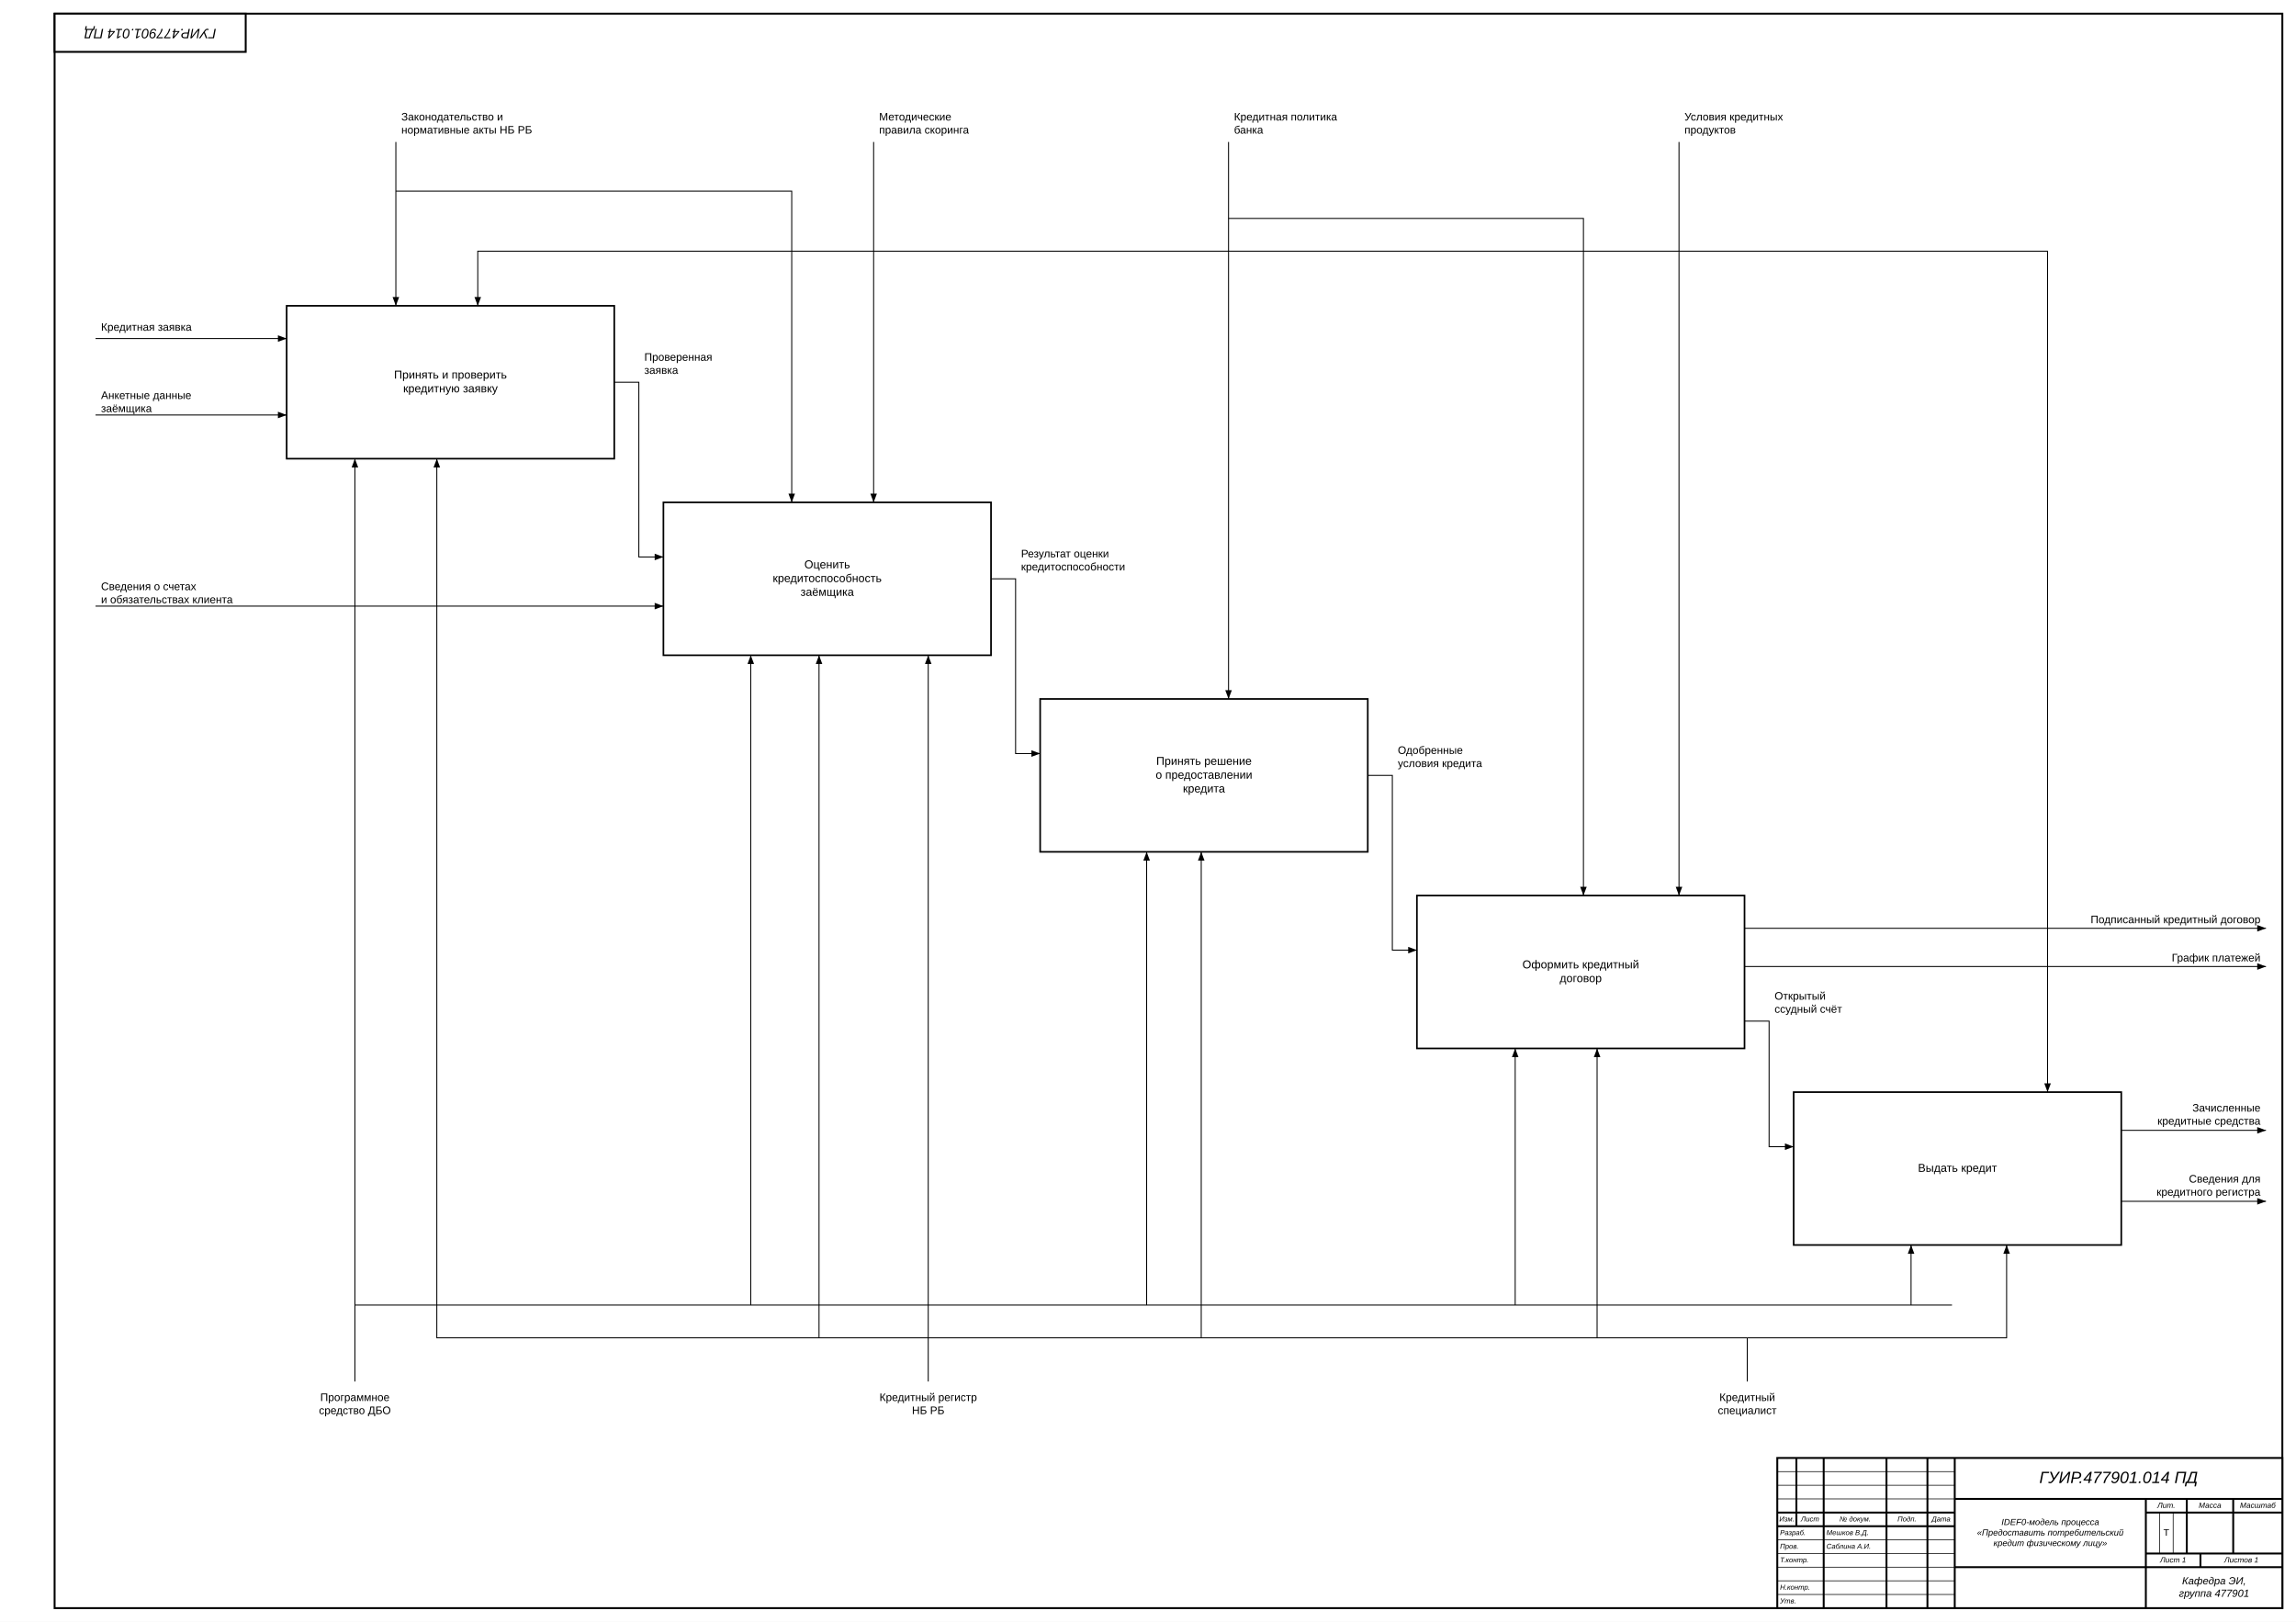
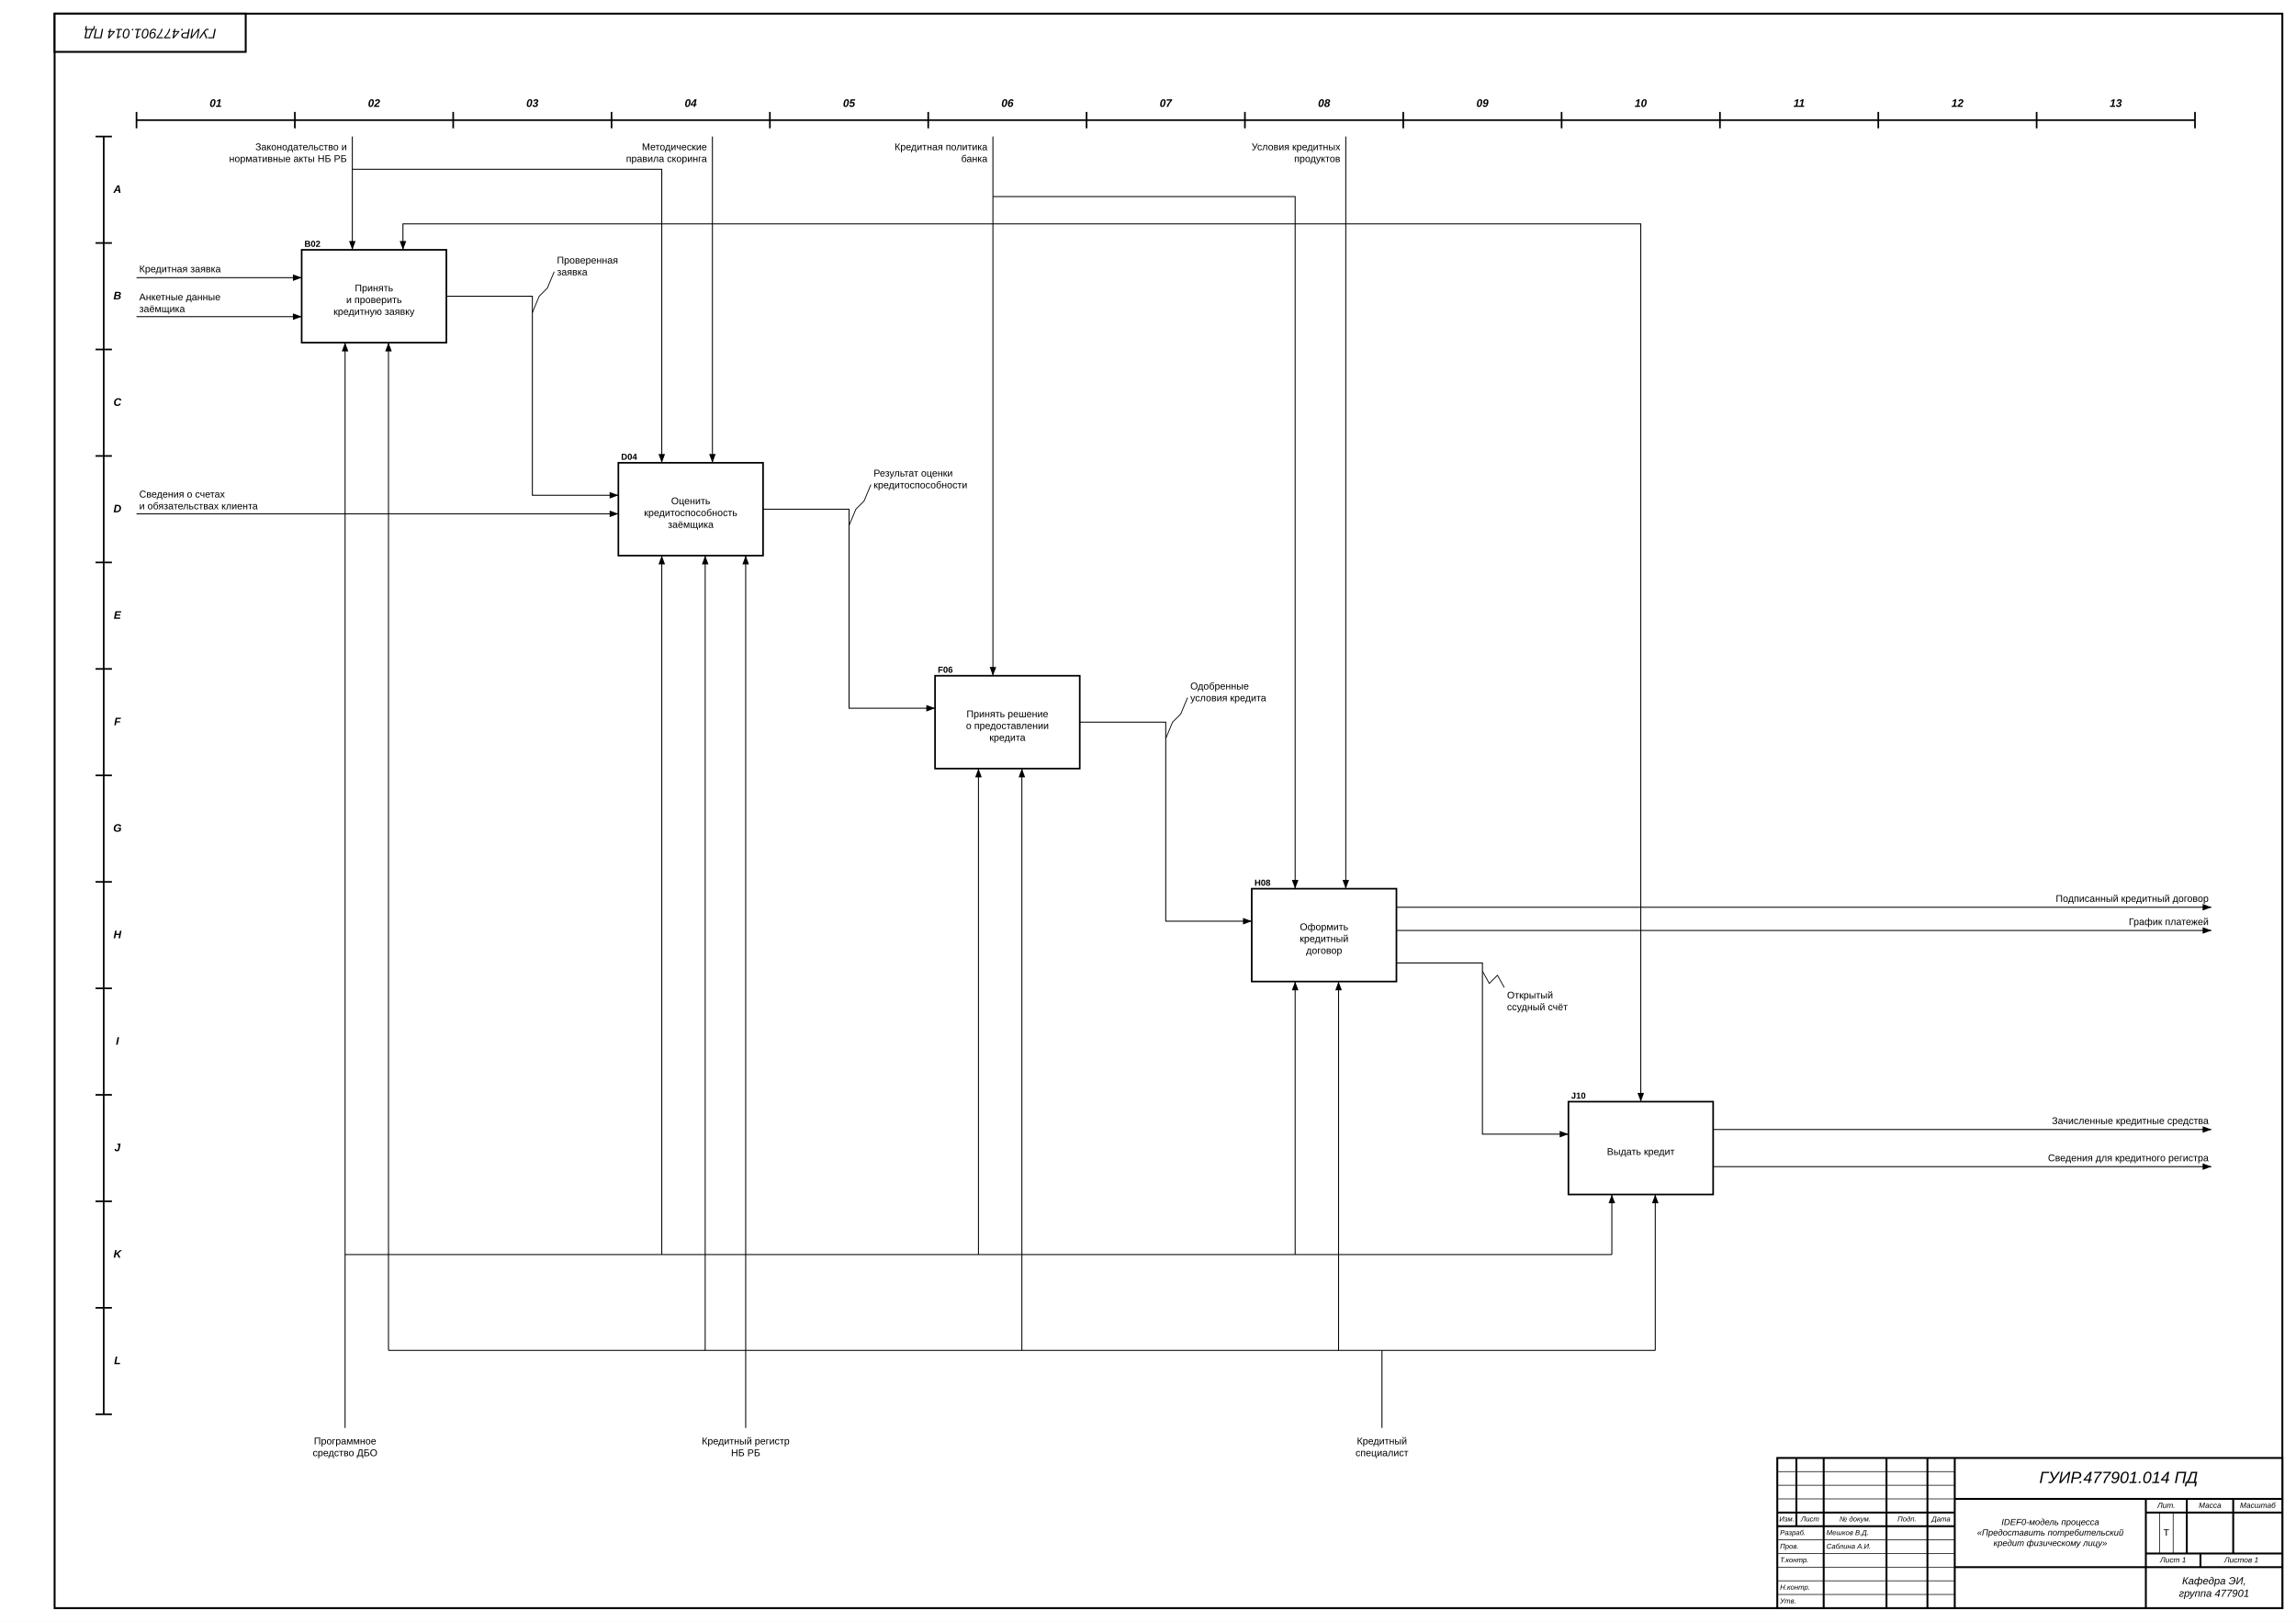
<svg xmlns="http://www.w3.org/2000/svg" width="841mm" height="594mm" viewBox="0 0 841 594" font-family="Arial, Liberation Sans, sans-serif">
  <rect width="841" height="594" fill="#fff" />
  <rect x="20.00" y="5.00" width="816.00" height="584.00" rx="0" fill="#fff" stroke="#000" stroke-width="0.7" />
  <rect x="20.00" y="5.00" width="70.00" height="14.00" rx="0" fill="#fff" stroke="#000" stroke-width="0.7" />
  <text x="55.00" y="12.00" font-size="5" text-anchor="middle" dominant-baseline="middle" font-style="italic" transform="rotate(180 55 12)">ГУИР.477901.014 ПД</text>
  <rect x="651.00" y="534.00" width="185.00" height="55.00" rx="0" fill="#fff" stroke="#000" stroke-width="0.7" />
  <path d="M651.00,539.00 L716.00,539.00" fill="none" stroke="#000" stroke-width="0.25" />
  <path d="M651.00,544.00 L716.00,544.00" fill="none" stroke="#000" stroke-width="0.25" />
  <path d="M651.00,549.00 L716.00,549.00" fill="none" stroke="#000" stroke-width="0.25" />
  <path d="M651.00,554.00 L716.00,554.00" fill="none" stroke="#000" stroke-width="0.7" />
  <path d="M651.00,559.00 L716.00,559.00" fill="none" stroke="#000" stroke-width="0.7" />
  <path d="M651.00,564.00 L716.00,564.00" fill="none" stroke="#000" stroke-width="0.25" />
  <path d="M651.00,569.00 L716.00,569.00" fill="none" stroke="#000" stroke-width="0.25" />
  <path d="M651.00,574.00 L716.00,574.00" fill="none" stroke="#000" stroke-width="0.25" />
  <path d="M651.00,579.00 L716.00,579.00" fill="none" stroke="#000" stroke-width="0.25" />
  <path d="M651.00,584.00 L716.00,584.00" fill="none" stroke="#000" stroke-width="0.25" />
  <path d="M658.00,534.00 L658.00,559.00" fill="none" stroke="#000" stroke-width="0.7" />
  <path d="M668.00,534.00 L668.00,589.00" fill="none" stroke="#000" stroke-width="0.7" />
  <path d="M691.00,534.00 L691.00,589.00" fill="none" stroke="#000" stroke-width="0.7" />
  <path d="M706.00,534.00 L706.00,589.00" fill="none" stroke="#000" stroke-width="0.7" />
  <path d="M716.00,534.00 L716.00,589.00" fill="none" stroke="#000" stroke-width="0.7" />
  <path d="M716.00,549.00 L836.00,549.00" fill="none" stroke="#000" stroke-width="0.7" />
  <path d="M716.00,574.00 L836.00,574.00" fill="none" stroke="#000" stroke-width="0.7" />
  <path d="M786.00,549.00 L786.00,589.00" fill="none" stroke="#000" stroke-width="0.7" />
  <path d="M786.00,554.00 L836.00,554.00" fill="none" stroke="#000" stroke-width="0.7" />
  <path d="M786.00,569.00 L836.00,569.00" fill="none" stroke="#000" stroke-width="0.7" />
  <path d="M801.00,549.00 L801.00,569.00" fill="none" stroke="#000" stroke-width="0.7" />
  <path d="M818.00,549.00 L818.00,569.00" fill="none" stroke="#000" stroke-width="0.7" />
  <path d="M791.00,554.00 L791.00,569.00" fill="none" stroke="#000" stroke-width="0.25" />
  <path d="M796.00,554.00 L796.00,569.00" fill="none" stroke="#000" stroke-width="0.25" />
  <path d="M806.00,569.00 L806.00,574.00" fill="none" stroke="#000" stroke-width="0.7" />
  <text x="776.00" y="541.50" font-size="6" text-anchor="middle" dominant-baseline="middle" font-style="italic">ГУИР.477901.014 ПД</text>
  <text x="654.50" y="556.50" font-size="2.6" text-anchor="middle" dominant-baseline="middle" font-style="italic">Изм.</text>
  <text x="663.00" y="556.50" font-size="2.6" text-anchor="middle" dominant-baseline="middle" font-style="italic">Лист</text>
  <text x="679.50" y="556.50" font-size="2.6" text-anchor="middle" dominant-baseline="middle" font-style="italic">№ докум.</text>
  <text x="698.50" y="556.50" font-size="2.6" text-anchor="middle" dominant-baseline="middle" font-style="italic">Подп.</text>
  <text x="711.00" y="556.50" font-size="2.6" text-anchor="middle" dominant-baseline="middle" font-style="italic">Дата</text>
  <text x="652.00" y="561.50" font-size="2.6" text-anchor="start" dominant-baseline="middle" font-style="italic">Разраб.</text>
  <text x="669.00" y="561.50" font-size="2.6" text-anchor="start" dominant-baseline="middle" font-style="italic">Мешков В.Д.</text>
  <text x="652.00" y="566.50" font-size="2.6" text-anchor="start" dominant-baseline="middle" font-style="italic">Пров.</text>
  <text x="669.00" y="566.50" font-size="2.6" text-anchor="start" dominant-baseline="middle" font-style="italic">Саблина А.И.</text>
  <text x="652.00" y="571.50" font-size="2.6" text-anchor="start" dominant-baseline="middle" font-style="italic">Т.контр.</text>
  <text x="669.00" y="571.50" font-size="2.6" text-anchor="start" dominant-baseline="middle" font-style="italic" />
  <text x="652.00" y="576.50" font-size="2.6" text-anchor="start" dominant-baseline="middle" font-style="italic" />
  <text x="669.00" y="576.50" font-size="2.6" text-anchor="start" dominant-baseline="middle" font-style="italic" />
  <text x="652.00" y="581.50" font-size="2.6" text-anchor="start" dominant-baseline="middle" font-style="italic">Н.контр.</text>
  <text x="669.00" y="581.50" font-size="2.6" text-anchor="start" dominant-baseline="middle" font-style="italic" />
  <text x="652.00" y="586.50" font-size="2.6" text-anchor="start" dominant-baseline="middle" font-style="italic">Утв.</text>
  <text x="669.00" y="586.50" font-size="2.6" text-anchor="start" dominant-baseline="middle" font-style="italic" />
  <text x="751.00" y="557.66" font-size="3.2" text-anchor="middle" dominant-baseline="middle" font-style="italic">IDEF0-модель процесса</text>
  <text x="751.00" y="561.50" font-size="3.2" text-anchor="middle" dominant-baseline="middle" font-style="italic">«Предоставить потребительский</text>
  <text x="751.00" y="565.34" font-size="3.2" text-anchor="middle" dominant-baseline="middle" font-style="italic">кредит физическому лицу»</text>
  <text x="793.50" y="551.50" font-size="2.8" text-anchor="middle" dominant-baseline="middle" font-style="italic">Лит.</text>
  <text x="809.50" y="551.50" font-size="2.8" text-anchor="middle" dominant-baseline="middle" font-style="italic">Масса</text>
  <text x="827.00" y="551.50" font-size="2.8" text-anchor="middle" dominant-baseline="middle" font-style="italic">Масштаб</text>
  <text x="793.50" y="561.50" font-size="3.5" text-anchor="middle" dominant-baseline="middle">Т</text>
  <text x="796.00" y="571.50" font-size="2.8" text-anchor="middle" dominant-baseline="middle" font-style="italic">Лист 1</text>
  <text x="821.00" y="571.50" font-size="2.8" text-anchor="middle" dominant-baseline="middle" font-style="italic">Листов 1</text>
  <text x="811.00" y="579.22" font-size="3.8" text-anchor="middle" dominant-baseline="middle" font-style="italic">Кафедра ЭИ,</text>
  <text x="811.00" y="583.78" font-size="3.8" text-anchor="middle" dominant-baseline="middle" font-style="italic">группа 477901</text>
-   <rect x="105.00" y="112.00" width="120.00" height="56.00" rx="0" fill="#fff" stroke="#000" stroke-width="0.6" />
-   <text x="165.00" y="137.48" font-size="4.2" text-anchor="middle" dominant-baseline="middle">Принять и проверить</text>
-   <text x="165.00" y="142.52" font-size="4.2" text-anchor="middle" dominant-baseline="middle">кредитную заявку</text>
-   <rect x="243.00" y="184.00" width="120.00" height="56.00" rx="0" fill="#fff" stroke="#000" stroke-width="0.6" />
-   <text x="303.00" y="206.96" font-size="4.2" text-anchor="middle" dominant-baseline="middle">Оценить</text>
-   <text x="303.00" y="212.00" font-size="4.2" text-anchor="middle" dominant-baseline="middle">кредитоспособность</text>
-   <text x="303.00" y="217.04" font-size="4.2" text-anchor="middle" dominant-baseline="middle">заёмщика</text>
-   <rect x="381.00" y="256.00" width="120.00" height="56.00" rx="0" fill="#fff" stroke="#000" stroke-width="0.6" />
-   <text x="441.00" y="278.96" font-size="4.2" text-anchor="middle" dominant-baseline="middle">Принять решение</text>
-   <text x="441.00" y="284.00" font-size="4.2" text-anchor="middle" dominant-baseline="middle">о предоставлении</text>
-   <text x="441.00" y="289.04" font-size="4.2" text-anchor="middle" dominant-baseline="middle">кредита</text>
-   <rect x="519.00" y="328.00" width="120.00" height="56.00" rx="0" fill="#fff" stroke="#000" stroke-width="0.6" />
-   <text x="579.00" y="353.48" font-size="4.2" text-anchor="middle" dominant-baseline="middle">Оформить кредитный</text>
-   <text x="579.00" y="358.52" font-size="4.2" text-anchor="middle" dominant-baseline="middle">договор</text>
-   <rect x="657.00" y="400.00" width="120.00" height="56.00" rx="0" fill="#fff" stroke="#000" stroke-width="0.6" />
-   <text x="717.00" y="428.00" font-size="4.2" text-anchor="middle" dominant-baseline="middle">Выдать кредит</text>
-   <path d="M145.00,52.00 L145.00,112.00" fill="none" stroke="#000" stroke-width="0.35" />
-   <path d="M145.00,112.00 L146.20,108.80 L143.80,108.80 Z" fill="#000" />
-   <text x="147.00" y="43.00" font-size="4" text-anchor="start" dominant-baseline="middle">Законодательство и</text>
-   <text x="147.00" y="47.80" font-size="4" text-anchor="start" dominant-baseline="middle">нормативные акты НБ РБ</text>
-   <path d="M145.00,70.00 L290.00,70.00 L290.00,184.00" fill="none" stroke="#000" stroke-width="0.35" />
-   <path d="M290.00,184.00 L291.20,180.80 L288.80,180.80 Z" fill="#000" />
-   <path d="M320.00,52.00 L320.00,184.00" fill="none" stroke="#000" stroke-width="0.35" />
-   <path d="M320.00,184.00 L321.20,180.80 L318.80,180.80 Z" fill="#000" />
-   <text x="322.00" y="43.00" font-size="4" text-anchor="start" dominant-baseline="middle">Методические</text>
-   <text x="322.00" y="47.80" font-size="4" text-anchor="start" dominant-baseline="middle">правила скоринга</text>
-   <path d="M450.00,52.00 L450.00,256.00" fill="none" stroke="#000" stroke-width="0.35" />
-   <path d="M450.00,256.00 L451.20,252.80 L448.80,252.80 Z" fill="#000" />
-   <text x="452.00" y="43.00" font-size="4" text-anchor="start" dominant-baseline="middle">Кредитная политика</text>
-   <text x="452.00" y="47.80" font-size="4" text-anchor="start" dominant-baseline="middle">банка</text>
-   <path d="M450.00,80.00 L580.00,80.00 L580.00,328.00" fill="none" stroke="#000" stroke-width="0.35" />
-   <path d="M580.00,328.00 L581.20,324.80 L578.80,324.80 Z" fill="#000" />
-   <path d="M615.00,52.00 L615.00,328.00" fill="none" stroke="#000" stroke-width="0.35" />
-   <path d="M615.00,328.00 L616.20,324.80 L613.80,324.80 Z" fill="#000" />
-   <text x="617.00" y="43.00" font-size="4" text-anchor="start" dominant-baseline="middle">Условия кредитных</text>
-   <text x="617.00" y="47.80" font-size="4" text-anchor="start" dominant-baseline="middle">продуктов</text>
-   <path d="M615.00,92.00 L175.00,92.00 L175.00,112.00" fill="none" stroke="#000" stroke-width="0.35" />
-   <path d="M175.00,112.00 L176.20,108.80 L173.80,108.80 Z" fill="#000" />
-   <path d="M615.00,92.00 L750.00,92.00 L750.00,400.00" fill="none" stroke="#000" stroke-width="0.35" />
-   <path d="M750.00,400.00 L751.20,396.80 L748.80,396.80 Z" fill="#000" />
-   <path d="M35.00,124.00 L105.00,124.00" fill="none" stroke="#000" stroke-width="0.35" />
-   <path d="M105.00,124.00 L101.80,122.80 L101.80,125.20 Z" fill="#000" />
-   <text x="37.00" y="120.00" font-size="4" text-anchor="start" dominant-baseline="middle">Кредитная заявка</text>
-   <path d="M35.00,152.00 L105.00,152.00" fill="none" stroke="#000" stroke-width="0.35" />
-   <path d="M105.00,152.00 L101.80,150.80 L101.80,153.20 Z" fill="#000" />
-   <text x="37.00" y="145.00" font-size="4" text-anchor="start" dominant-baseline="middle">Анкетные данные</text>
-   <text x="37.00" y="149.80" font-size="4" text-anchor="start" dominant-baseline="middle">заёмщика</text>
-   <path d="M35.00,222.00 L243.00,222.00" fill="none" stroke="#000" stroke-width="0.35" />
-   <path d="M243.00,222.00 L239.80,220.80 L239.80,223.20 Z" fill="#000" />
-   <text x="37.00" y="215.00" font-size="4" text-anchor="start" dominant-baseline="middle">Сведения о счетах</text>
-   <text x="37.00" y="219.80" font-size="4" text-anchor="start" dominant-baseline="middle">и обязательствах клиента</text>
-   <path d="M225.00,140.00 L234.00,140.00 L234.00,204.00 L243.00,204.00" fill="none" stroke="#000" stroke-width="0.35" />
-   <path d="M243.00,204.00 L239.80,202.80 L239.80,205.20 Z" fill="#000" />
-   <text x="236.00" y="131.00" font-size="4" text-anchor="start" dominant-baseline="middle">Проверенная</text>
-   <text x="236.00" y="135.80" font-size="4" text-anchor="start" dominant-baseline="middle">заявка</text>
-   <path d="M363.00,212.00 L372.00,212.00 L372.00,276.00 L381.00,276.00" fill="none" stroke="#000" stroke-width="0.35" />
-   <path d="M381.00,276.00 L377.80,274.80 L377.80,277.20 Z" fill="#000" />
-   <text x="374.00" y="203.00" font-size="4" text-anchor="start" dominant-baseline="middle">Результат оценки</text>
-   <text x="374.00" y="207.80" font-size="4" text-anchor="start" dominant-baseline="middle">кредитоспособности</text>
-   <path d="M501.00,284.00 L510.00,284.00 L510.00,348.00 L519.00,348.00" fill="none" stroke="#000" stroke-width="0.35" />
-   <path d="M519.00,348.00 L515.80,346.80 L515.80,349.20 Z" fill="#000" />
-   <text x="512.00" y="275.00" font-size="4" text-anchor="start" dominant-baseline="middle">Одобренные</text>
-   <text x="512.00" y="279.80" font-size="4" text-anchor="start" dominant-baseline="middle">условия кредита</text>
-   <path d="M639.00,374.00 L648.00,374.00 L648.00,420.00 L657.00,420.00" fill="none" stroke="#000" stroke-width="0.35" />
-   <path d="M657.00,420.00 L653.80,418.80 L653.80,421.20 Z" fill="#000" />
-   <text x="650.00" y="365.00" font-size="4" text-anchor="start" dominant-baseline="middle">Открытый</text>
-   <text x="650.00" y="369.80" font-size="4" text-anchor="start" dominant-baseline="middle">ссудный счёт</text>
-   <path d="M639.00,340.00 L830.00,340.00" fill="none" stroke="#000" stroke-width="0.35" />
-   <path d="M830.00,340.00 L826.80,338.80 L826.80,341.20 Z" fill="#000" />
-   <text x="828.00" y="337.00" font-size="4" text-anchor="end" dominant-baseline="middle">Подписанный кредитный договор</text>
-   <path d="M639.00,354.00 L830.00,354.00" fill="none" stroke="#000" stroke-width="0.35" />
-   <path d="M830.00,354.00 L826.80,352.80 L826.80,355.20 Z" fill="#000" />
-   <text x="828.00" y="351.00" font-size="4" text-anchor="end" dominant-baseline="middle">График платежей</text>
-   <path d="M777.00,414.00 L830.00,414.00" fill="none" stroke="#000" stroke-width="0.35" />
-   <path d="M830.00,414.00 L826.80,412.80 L826.80,415.20 Z" fill="#000" />
-   <text x="828.00" y="406.00" font-size="4" text-anchor="end" dominant-baseline="middle">Зачисленные</text>
-   <text x="828.00" y="410.80" font-size="4" text-anchor="end" dominant-baseline="middle">кредитные средства</text>
-   <path d="M777.00,440.00 L830.00,440.00" fill="none" stroke="#000" stroke-width="0.35" />
-   <path d="M830.00,440.00 L826.80,438.80 L826.80,441.20 Z" fill="#000" />
-   <text x="828.00" y="432.00" font-size="4" text-anchor="end" dominant-baseline="middle">Сведения для</text>
-   <text x="828.00" y="436.80" font-size="4" text-anchor="end" dominant-baseline="middle">кредитного регистра</text>
-   <path d="M130.00,506.00 L130.00,168.00" fill="none" stroke="#000" stroke-width="0.35" />
-   <path d="M130.00,168.00 L128.80,171.20 L131.20,171.20 Z" fill="#000" />
-   <path d="M130.00,478.00 L715.00,478.00" fill="none" stroke="#000" stroke-width="0.35" />
-   <path d="M275.00,478.00 L275.00,240.00" fill="none" stroke="#000" stroke-width="0.35" />
-   <path d="M275.00,240.00 L273.80,243.20 L276.20,243.20 Z" fill="#000" />
-   <path d="M420.00,478.00 L420.00,312.00" fill="none" stroke="#000" stroke-width="0.35" />
-   <path d="M420.00,312.00 L418.80,315.20 L421.20,315.20 Z" fill="#000" />
-   <path d="M555.00,478.00 L555.00,384.00" fill="none" stroke="#000" stroke-width="0.35" />
-   <path d="M555.00,384.00 L553.80,387.20 L556.20,387.20 Z" fill="#000" />
-   <path d="M700.00,478.00 L700.00,456.00" fill="none" stroke="#000" stroke-width="0.35" />
-   <path d="M700.00,456.00 L698.80,459.20 L701.20,459.20 Z" fill="#000" />
-   <text x="130.00" y="512.00" font-size="4" text-anchor="middle" dominant-baseline="middle">Программное</text>
-   <text x="130.00" y="516.80" font-size="4" text-anchor="middle" dominant-baseline="middle">средство ДБО</text>
-   <path d="M640.00,506.00 L640.00,490.00" fill="none" stroke="#000" stroke-width="0.35" />
-   <path d="M640.00,490.00 L160.00,490.00 L160.00,168.00" fill="none" stroke="#000" stroke-width="0.35" />
-   <path d="M160.00,168.00 L158.80,171.20 L161.20,171.20 Z" fill="#000" />
-   <path d="M300.00,490.00 L300.00,240.00" fill="none" stroke="#000" stroke-width="0.35" />
-   <path d="M300.00,240.00 L298.80,243.20 L301.20,243.20 Z" fill="#000" />
-   <path d="M440.00,490.00 L440.00,312.00" fill="none" stroke="#000" stroke-width="0.35" />
-   <path d="M440.00,312.00 L438.80,315.20 L441.20,315.20 Z" fill="#000" />
-   <path d="M585.00,490.00 L585.00,384.00" fill="none" stroke="#000" stroke-width="0.35" />
-   <path d="M585.00,384.00 L583.80,387.20 L586.20,387.20 Z" fill="#000" />
-   <path d="M640.00,490.00 L735.00,490.00 L735.00,456.00" fill="none" stroke="#000" stroke-width="0.35" />
-   <path d="M735.00,456.00 L733.80,459.20 L736.20,459.20 Z" fill="#000" />
-   <text x="640.00" y="512.00" font-size="4" text-anchor="middle" dominant-baseline="middle">Кредитный</text>
-   <text x="640.00" y="516.80" font-size="4" text-anchor="middle" dominant-baseline="middle">специалист</text>
-   <path d="M340.00,506.00 L340.00,240.00" fill="none" stroke="#000" stroke-width="0.35" />
-   <path d="M340.00,240.00 L338.80,243.20 L341.20,243.20 Z" fill="#000" />
-   <text x="340.00" y="512.00" font-size="4" text-anchor="middle" dominant-baseline="middle">Кредитный регистр</text>
-   <text x="340.00" y="516.80" font-size="4" text-anchor="middle" dominant-baseline="middle">НБ РБ</text>
+   <path d="M50.00,44.00 L804.00,44.00" fill="none" stroke="#000" stroke-width="0.6" />
+   <path d="M50.00,41.00 L50.00,47.00" fill="none" stroke="#000" stroke-width="0.6" />
+   <path d="M108.00,41.00 L108.00,47.00" fill="none" stroke="#000" stroke-width="0.6" />
+   <path d="M166.00,41.00 L166.00,47.00" fill="none" stroke="#000" stroke-width="0.6" />
+   <path d="M224.00,41.00 L224.00,47.00" fill="none" stroke="#000" stroke-width="0.6" />
+   <path d="M282.00,41.00 L282.00,47.00" fill="none" stroke="#000" stroke-width="0.6" />
+   <path d="M340.00,41.00 L340.00,47.00" fill="none" stroke="#000" stroke-width="0.6" />
+   <path d="M398.00,41.00 L398.00,47.00" fill="none" stroke="#000" stroke-width="0.6" />
+   <path d="M456.00,41.00 L456.00,47.00" fill="none" stroke="#000" stroke-width="0.6" />
+   <path d="M514.00,41.00 L514.00,47.00" fill="none" stroke="#000" stroke-width="0.6" />
+   <path d="M572.00,41.00 L572.00,47.00" fill="none" stroke="#000" stroke-width="0.6" />
+   <path d="M630.00,41.00 L630.00,47.00" fill="none" stroke="#000" stroke-width="0.6" />
+   <path d="M688.00,41.00 L688.00,47.00" fill="none" stroke="#000" stroke-width="0.6" />
+   <path d="M746.00,41.00 L746.00,47.00" fill="none" stroke="#000" stroke-width="0.6" />
+   <path d="M804.00,41.00 L804.00,47.00" fill="none" stroke="#000" stroke-width="0.6" />
+   <text x="79.00" y="38.00" font-size="4" text-anchor="middle" dominant-baseline="middle" font-weight="bold" font-style="italic">01</text>
+   <text x="137.00" y="38.00" font-size="4" text-anchor="middle" dominant-baseline="middle" font-weight="bold" font-style="italic">02</text>
+   <text x="195.00" y="38.00" font-size="4" text-anchor="middle" dominant-baseline="middle" font-weight="bold" font-style="italic">03</text>
+   <text x="253.00" y="38.00" font-size="4" text-anchor="middle" dominant-baseline="middle" font-weight="bold" font-style="italic">04</text>
+   <text x="311.00" y="38.00" font-size="4" text-anchor="middle" dominant-baseline="middle" font-weight="bold" font-style="italic">05</text>
+   <text x="369.00" y="38.00" font-size="4" text-anchor="middle" dominant-baseline="middle" font-weight="bold" font-style="italic">06</text>
+   <text x="427.00" y="38.00" font-size="4" text-anchor="middle" dominant-baseline="middle" font-weight="bold" font-style="italic">07</text>
+   <text x="485.00" y="38.00" font-size="4" text-anchor="middle" dominant-baseline="middle" font-weight="bold" font-style="italic">08</text>
+   <text x="543.00" y="38.00" font-size="4" text-anchor="middle" dominant-baseline="middle" font-weight="bold" font-style="italic">09</text>
+   <text x="601.00" y="38.00" font-size="4" text-anchor="middle" dominant-baseline="middle" font-weight="bold" font-style="italic">10</text>
+   <text x="659.00" y="38.00" font-size="4" text-anchor="middle" dominant-baseline="middle" font-weight="bold" font-style="italic">11</text>
+   <text x="717.00" y="38.00" font-size="4" text-anchor="middle" dominant-baseline="middle" font-weight="bold" font-style="italic">12</text>
+   <text x="775.00" y="38.00" font-size="4" text-anchor="middle" dominant-baseline="middle" font-weight="bold" font-style="italic">13</text>
+   <path d="M38.00,50.00 L38.00,518.00" fill="none" stroke="#000" stroke-width="0.6" />
+   <path d="M35.00,50.00 L41.00,50.00" fill="none" stroke="#000" stroke-width="0.6" />
+   <path d="M35.00,89.00 L41.00,89.00" fill="none" stroke="#000" stroke-width="0.6" />
+   <path d="M35.00,128.00 L41.00,128.00" fill="none" stroke="#000" stroke-width="0.6" />
+   <path d="M35.00,167.00 L41.00,167.00" fill="none" stroke="#000" stroke-width="0.6" />
+   <path d="M35.00,206.00 L41.00,206.00" fill="none" stroke="#000" stroke-width="0.6" />
+   <path d="M35.00,245.00 L41.00,245.00" fill="none" stroke="#000" stroke-width="0.6" />
+   <path d="M35.00,284.00 L41.00,284.00" fill="none" stroke="#000" stroke-width="0.6" />
+   <path d="M35.00,323.00 L41.00,323.00" fill="none" stroke="#000" stroke-width="0.6" />
+   <path d="M35.00,362.00 L41.00,362.00" fill="none" stroke="#000" stroke-width="0.6" />
+   <path d="M35.00,401.00 L41.00,401.00" fill="none" stroke="#000" stroke-width="0.6" />
+   <path d="M35.00,440.00 L41.00,440.00" fill="none" stroke="#000" stroke-width="0.6" />
+   <path d="M35.00,479.00 L41.00,479.00" fill="none" stroke="#000" stroke-width="0.6" />
+   <path d="M35.00,518.00 L41.00,518.00" fill="none" stroke="#000" stroke-width="0.6" />
+   <text x="43.00" y="69.50" font-size="4" text-anchor="middle" dominant-baseline="middle" font-weight="bold" font-style="italic">A</text>
+   <text x="43.00" y="108.50" font-size="4" text-anchor="middle" dominant-baseline="middle" font-weight="bold" font-style="italic">B</text>
+   <text x="43.00" y="147.50" font-size="4" text-anchor="middle" dominant-baseline="middle" font-weight="bold" font-style="italic">C</text>
+   <text x="43.00" y="186.50" font-size="4" text-anchor="middle" dominant-baseline="middle" font-weight="bold" font-style="italic">D</text>
+   <text x="43.00" y="225.50" font-size="4" text-anchor="middle" dominant-baseline="middle" font-weight="bold" font-style="italic">E</text>
+   <text x="43.00" y="264.50" font-size="4" text-anchor="middle" dominant-baseline="middle" font-weight="bold" font-style="italic">F</text>
+   <text x="43.00" y="303.50" font-size="4" text-anchor="middle" dominant-baseline="middle" font-weight="bold" font-style="italic">G</text>
+   <text x="43.00" y="342.50" font-size="4" text-anchor="middle" dominant-baseline="middle" font-weight="bold" font-style="italic">H</text>
+   <text x="43.00" y="381.50" font-size="4" text-anchor="middle" dominant-baseline="middle" font-weight="bold" font-style="italic">I</text>
+   <text x="43.00" y="420.50" font-size="4" text-anchor="middle" dominant-baseline="middle" font-weight="bold" font-style="italic">J</text>
+   <text x="43.00" y="459.50" font-size="4" text-anchor="middle" dominant-baseline="middle" font-weight="bold" font-style="italic">K</text>
+   <text x="43.00" y="498.50" font-size="4" text-anchor="middle" dominant-baseline="middle" font-weight="bold" font-style="italic">L</text>
+   <rect x="110.50" y="91.50" width="53.00" height="34.00" rx="0" fill="#fff" stroke="#000" stroke-width="0.6" />
+   <text x="137.00" y="105.68" font-size="3.6" text-anchor="middle" dominant-baseline="middle">Принять</text>
+   <text x="137.00" y="110.00" font-size="3.6" text-anchor="middle" dominant-baseline="middle">и проверить</text>
+   <text x="137.00" y="114.32" font-size="3.6" text-anchor="middle" dominant-baseline="middle">кредитную заявку</text>
+   <text x="111.50" y="89.50" font-size="3.2" text-anchor="start" dominant-baseline="middle" font-weight="bold">B02</text>
+   <rect x="226.50" y="169.50" width="53.00" height="34.00" rx="0" fill="#fff" stroke="#000" stroke-width="0.6" />
+   <text x="253.00" y="183.68" font-size="3.6" text-anchor="middle" dominant-baseline="middle">Оценить</text>
+   <text x="253.00" y="188.00" font-size="3.6" text-anchor="middle" dominant-baseline="middle">кредитоспособность</text>
+   <text x="253.00" y="192.32" font-size="3.6" text-anchor="middle" dominant-baseline="middle">заёмщика</text>
+   <text x="227.50" y="167.50" font-size="3.2" text-anchor="start" dominant-baseline="middle" font-weight="bold">D04</text>
+   <rect x="342.50" y="247.50" width="53.00" height="34.00" rx="0" fill="#fff" stroke="#000" stroke-width="0.6" />
+   <text x="369.00" y="261.68" font-size="3.6" text-anchor="middle" dominant-baseline="middle">Принять решение</text>
+   <text x="369.00" y="266.00" font-size="3.6" text-anchor="middle" dominant-baseline="middle">о предоставлении</text>
+   <text x="369.00" y="270.32" font-size="3.6" text-anchor="middle" dominant-baseline="middle">кредита</text>
+   <text x="343.50" y="245.50" font-size="3.2" text-anchor="start" dominant-baseline="middle" font-weight="bold">F06</text>
+   <rect x="458.50" y="325.50" width="53.00" height="34.00" rx="0" fill="#fff" stroke="#000" stroke-width="0.6" />
+   <text x="485.00" y="339.68" font-size="3.6" text-anchor="middle" dominant-baseline="middle">Оформить</text>
+   <text x="485.00" y="344.00" font-size="3.6" text-anchor="middle" dominant-baseline="middle">кредитный</text>
+   <text x="485.00" y="348.32" font-size="3.6" text-anchor="middle" dominant-baseline="middle">договор</text>
+   <text x="459.50" y="323.50" font-size="3.2" text-anchor="start" dominant-baseline="middle" font-weight="bold">H08</text>
+   <rect x="574.50" y="403.50" width="53.00" height="34.00" rx="0" fill="#fff" stroke="#000" stroke-width="0.6" />
+   <text x="601.00" y="422.00" font-size="3.6" text-anchor="middle" dominant-baseline="middle">Выдать кредит</text>
+   <text x="575.50" y="401.50" font-size="3.2" text-anchor="start" dominant-baseline="middle" font-weight="bold">J10</text>
+   <path d="M129.05,50.00 L129.05,91.50" fill="none" stroke="#000" stroke-width="0.35" />
+   <path d="M129.05,91.50 L130.25,88.30 L127.85,88.30 Z" fill="#000" />
+   <text x="127.05" y="54.00" font-size="3.6" text-anchor="end" dominant-baseline="middle">Законодательство и</text>
+   <text x="127.05" y="58.32" font-size="3.6" text-anchor="end" dominant-baseline="middle">нормативные акты НБ РБ</text>
+   <path d="M129.05,62.00 L242.40,62.00 L242.40,169.50" fill="none" stroke="#000" stroke-width="0.35" />
+   <path d="M242.40,169.50 L243.60,166.30 L241.20,166.30 Z" fill="#000" />
+   <path d="M260.95,50.00 L260.95,169.50" fill="none" stroke="#000" stroke-width="0.35" />
+   <path d="M260.95,169.50 L262.15,166.30 L259.75,166.30 Z" fill="#000" />
+   <text x="258.95" y="54.00" font-size="3.6" text-anchor="end" dominant-baseline="middle">Методические</text>
+   <text x="258.95" y="58.32" font-size="3.6" text-anchor="end" dominant-baseline="middle">правила скоринга</text>
+   <path d="M363.70,50.00 L363.70,247.50" fill="none" stroke="#000" stroke-width="0.35" />
+   <path d="M363.70,247.50 L364.90,244.30 L362.50,244.30 Z" fill="#000" />
+   <text x="361.70" y="54.00" font-size="3.6" text-anchor="end" dominant-baseline="middle">Кредитная политика</text>
+   <text x="361.70" y="58.32" font-size="3.6" text-anchor="end" dominant-baseline="middle">банка</text>
+   <path d="M363.70,72.00 L474.40,72.00 L474.40,325.50" fill="none" stroke="#000" stroke-width="0.35" />
+   <path d="M474.40,325.50 L475.60,322.30 L473.20,322.30 Z" fill="#000" />
+   <path d="M492.95,50.00 L492.95,325.50" fill="none" stroke="#000" stroke-width="0.35" />
+   <path d="M492.95,325.50 L494.15,322.30 L491.75,322.30 Z" fill="#000" />
+   <text x="490.95" y="54.00" font-size="3.6" text-anchor="end" dominant-baseline="middle">Условия кредитных</text>
+   <text x="490.95" y="58.32" font-size="3.6" text-anchor="end" dominant-baseline="middle">продуктов</text>
+   <path d="M492.95,82.00 L147.60,82.00 L147.60,91.50" fill="none" stroke="#000" stroke-width="0.35" />
+   <path d="M147.60,91.50 L148.80,88.30 L146.40,88.30 Z" fill="#000" />
+   <path d="M492.95,82.00 L601.00,82.00 L601.00,403.50" fill="none" stroke="#000" stroke-width="0.35" />
+   <path d="M601.00,403.50 L602.20,400.30 L599.80,400.30 Z" fill="#000" />
+   <path d="M50.00,101.70 L110.50,101.70" fill="none" stroke="#000" stroke-width="0.35" />
+   <path d="M110.50,101.70 L107.30,100.50 L107.30,102.90 Z" fill="#000" />
+   <text x="51.00" y="98.70" font-size="3.6" text-anchor="start" dominant-baseline="middle">Кредитная заявка</text>
+   <path d="M50.00,115.98 L110.50,115.98" fill="none" stroke="#000" stroke-width="0.35" />
+   <path d="M110.50,115.98 L107.30,114.78 L107.30,117.18 Z" fill="#000" />
+   <text x="51.00" y="108.98" font-size="3.6" text-anchor="start" dominant-baseline="middle">Анкетные данные</text>
+   <text x="51.00" y="113.30" font-size="3.6" text-anchor="start" dominant-baseline="middle">заёмщика</text>
+   <path d="M50.00,188.20 L226.50,188.20" fill="none" stroke="#000" stroke-width="0.35" />
+   <path d="M226.50,188.20 L223.30,187.00 L223.30,189.40 Z" fill="#000" />
+   <text x="51.00" y="181.20" font-size="3.6" text-anchor="start" dominant-baseline="middle">Сведения о счетах</text>
+   <text x="51.00" y="185.52" font-size="3.6" text-anchor="start" dominant-baseline="middle">и обязательствах клиента</text>
+   <path d="M163.50,108.50 L195.00,108.50 L195.00,181.40 L226.50,181.40" fill="none" stroke="#000" stroke-width="0.35" />
+   <path d="M226.50,181.40 L223.30,180.20 L223.30,182.60 Z" fill="#000" />
+   <text x="204.00" y="95.50" font-size="3.6" text-anchor="start" dominant-baseline="middle">Проверенная</text>
+   <text x="204.00" y="99.82" font-size="3.6" text-anchor="start" dominant-baseline="middle">заявка</text>
+   <path d="M203.00,99.50 L200.50,105.50 L197.50,108.50 L195.00,114.50" fill="none" stroke="#000" stroke-width="0.3" />
+   <path d="M279.50,186.50 L311.00,186.50 L311.00,259.40 L342.50,259.40" fill="none" stroke="#000" stroke-width="0.35" />
+   <path d="M342.50,259.40 L339.30,258.20 L339.30,260.60 Z" fill="#000" />
+   <text x="320.00" y="173.50" font-size="3.6" text-anchor="start" dominant-baseline="middle">Результат оценки</text>
+   <text x="320.00" y="177.82" font-size="3.6" text-anchor="start" dominant-baseline="middle">кредитоспособности</text>
+   <path d="M319.00,177.50 L316.50,183.50 L313.50,186.50 L311.00,192.50" fill="none" stroke="#000" stroke-width="0.3" />
+   <path d="M395.50,264.50 L427.00,264.50 L427.00,337.40 L458.50,337.40" fill="none" stroke="#000" stroke-width="0.35" />
+   <path d="M458.50,337.40 L455.30,336.20 L455.30,338.60 Z" fill="#000" />
+   <text x="436.00" y="251.50" font-size="3.6" text-anchor="start" dominant-baseline="middle">Одобренные</text>
+   <text x="436.00" y="255.82" font-size="3.6" text-anchor="start" dominant-baseline="middle">условия кредита</text>
+   <path d="M435.00,255.50 L432.50,261.50 L429.50,264.50 L427.00,270.50" fill="none" stroke="#000" stroke-width="0.3" />
+   <path d="M511.50,352.70 L543.00,352.70 L543.00,415.40 L574.50,415.40" fill="none" stroke="#000" stroke-width="0.35" />
+   <path d="M574.50,415.40 L571.30,414.20 L571.30,416.60 Z" fill="#000" />
+   <text x="552.00" y="364.70" font-size="3.6" text-anchor="start" dominant-baseline="middle">Открытый</text>
+   <text x="552.00" y="369.02" font-size="3.6" text-anchor="start" dominant-baseline="middle">ссудный счёт</text>
+   <path d="M551.00,361.70 L548.50,357.20 L545.50,360.20 L543.00,355.70" fill="none" stroke="#000" stroke-width="0.3" />
+   <path d="M511.50,332.30 L810.00,332.30" fill="none" stroke="#000" stroke-width="0.35" />
+   <path d="M810.00,332.30 L806.80,331.10 L806.80,333.50 Z" fill="#000" />
+   <text x="809.00" y="329.30" font-size="3.6" text-anchor="end" dominant-baseline="middle">Подписанный кредитный договор</text>
+   <path d="M511.50,340.80 L810.00,340.80" fill="none" stroke="#000" stroke-width="0.35" />
+   <path d="M810.00,340.80 L806.80,339.60 L806.80,342.00 Z" fill="#000" />
+   <text x="809.00" y="337.80" font-size="3.6" text-anchor="end" dominant-baseline="middle">График платежей</text>
+   <path d="M627.50,413.70 L810.00,413.70" fill="none" stroke="#000" stroke-width="0.35" />
+   <path d="M810.00,413.70 L806.80,412.50 L806.80,414.90 Z" fill="#000" />
+   <text x="809.00" y="410.70" font-size="3.6" text-anchor="end" dominant-baseline="middle">Зачисленные кредитные средства</text>
+   <path d="M627.50,427.30 L810.00,427.30" fill="none" stroke="#000" stroke-width="0.35" />
+   <path d="M810.00,427.30 L806.80,426.10 L806.80,428.50 Z" fill="#000" />
+   <text x="809.00" y="424.30" font-size="3.6" text-anchor="end" dominant-baseline="middle">Сведения для кредитного регистра</text>
+   <path d="M126.40,523.00 L126.40,125.50" fill="none" stroke="#000" stroke-width="0.35" />
+   <path d="M126.40,125.50 L125.20,128.70 L127.60,128.70 Z" fill="#000" />
+   <path d="M126.40,459.50 L590.40,459.50" fill="none" stroke="#000" stroke-width="0.35" />
+   <path d="M242.40,459.50 L242.40,203.50" fill="none" stroke="#000" stroke-width="0.35" />
+   <path d="M242.40,203.50 L241.20,206.70 L243.60,206.70 Z" fill="#000" />
+   <path d="M358.40,459.50 L358.40,281.50" fill="none" stroke="#000" stroke-width="0.35" />
+   <path d="M358.40,281.50 L357.20,284.70 L359.60,284.70 Z" fill="#000" />
+   <path d="M474.40,459.50 L474.40,359.50" fill="none" stroke="#000" stroke-width="0.35" />
+   <path d="M474.40,359.50 L473.20,362.70 L475.60,362.70 Z" fill="#000" />
+   <path d="M590.40,459.50 L590.40,437.50" fill="none" stroke="#000" stroke-width="0.35" />
+   <path d="M590.40,437.50 L589.20,440.70 L591.60,440.70 Z" fill="#000" />
+   <text x="126.40" y="528.00" font-size="3.6" text-anchor="middle" dominant-baseline="middle">Программное</text>
+   <text x="126.40" y="532.32" font-size="3.6" text-anchor="middle" dominant-baseline="middle">средство ДБО</text>
+   <path d="M506.20,523.00 L506.20,494.60" fill="none" stroke="#000" stroke-width="0.35" />
+   <path d="M142.30,494.60 L606.30,494.60" fill="none" stroke="#000" stroke-width="0.35" />
+   <path d="M142.30,494.60 L142.30,125.50" fill="none" stroke="#000" stroke-width="0.35" />
+   <path d="M142.30,125.50 L141.10,128.70 L143.50,128.70 Z" fill="#000" />
+   <path d="M258.30,494.60 L258.30,203.50" fill="none" stroke="#000" stroke-width="0.35" />
+   <path d="M258.30,203.50 L257.10,206.70 L259.50,206.70 Z" fill="#000" />
+   <path d="M374.30,494.60 L374.30,281.50" fill="none" stroke="#000" stroke-width="0.35" />
+   <path d="M374.30,281.50 L373.10,284.70 L375.50,284.70 Z" fill="#000" />
+   <path d="M490.30,494.60 L490.30,359.50" fill="none" stroke="#000" stroke-width="0.35" />
+   <path d="M490.30,359.50 L489.10,362.70 L491.50,362.70 Z" fill="#000" />
+   <path d="M606.30,494.60 L606.30,437.50" fill="none" stroke="#000" stroke-width="0.35" />
+   <path d="M606.30,437.50 L605.10,440.70 L607.50,440.70 Z" fill="#000" />
+   <text x="506.20" y="528.00" font-size="3.6" text-anchor="middle" dominant-baseline="middle">Кредитный</text>
+   <text x="506.20" y="532.32" font-size="3.6" text-anchor="middle" dominant-baseline="middle">специалист</text>
+   <path d="M273.14,523.00 L273.14,203.50" fill="none" stroke="#000" stroke-width="0.35" />
+   <path d="M273.14,203.50 L271.94,206.70 L274.34,206.70 Z" fill="#000" />
+   <text x="273.14" y="528.00" font-size="3.6" text-anchor="middle" dominant-baseline="middle">Кредитный регистр</text>
+   <text x="273.14" y="532.32" font-size="3.6" text-anchor="middle" dominant-baseline="middle">НБ РБ</text>
</svg>
